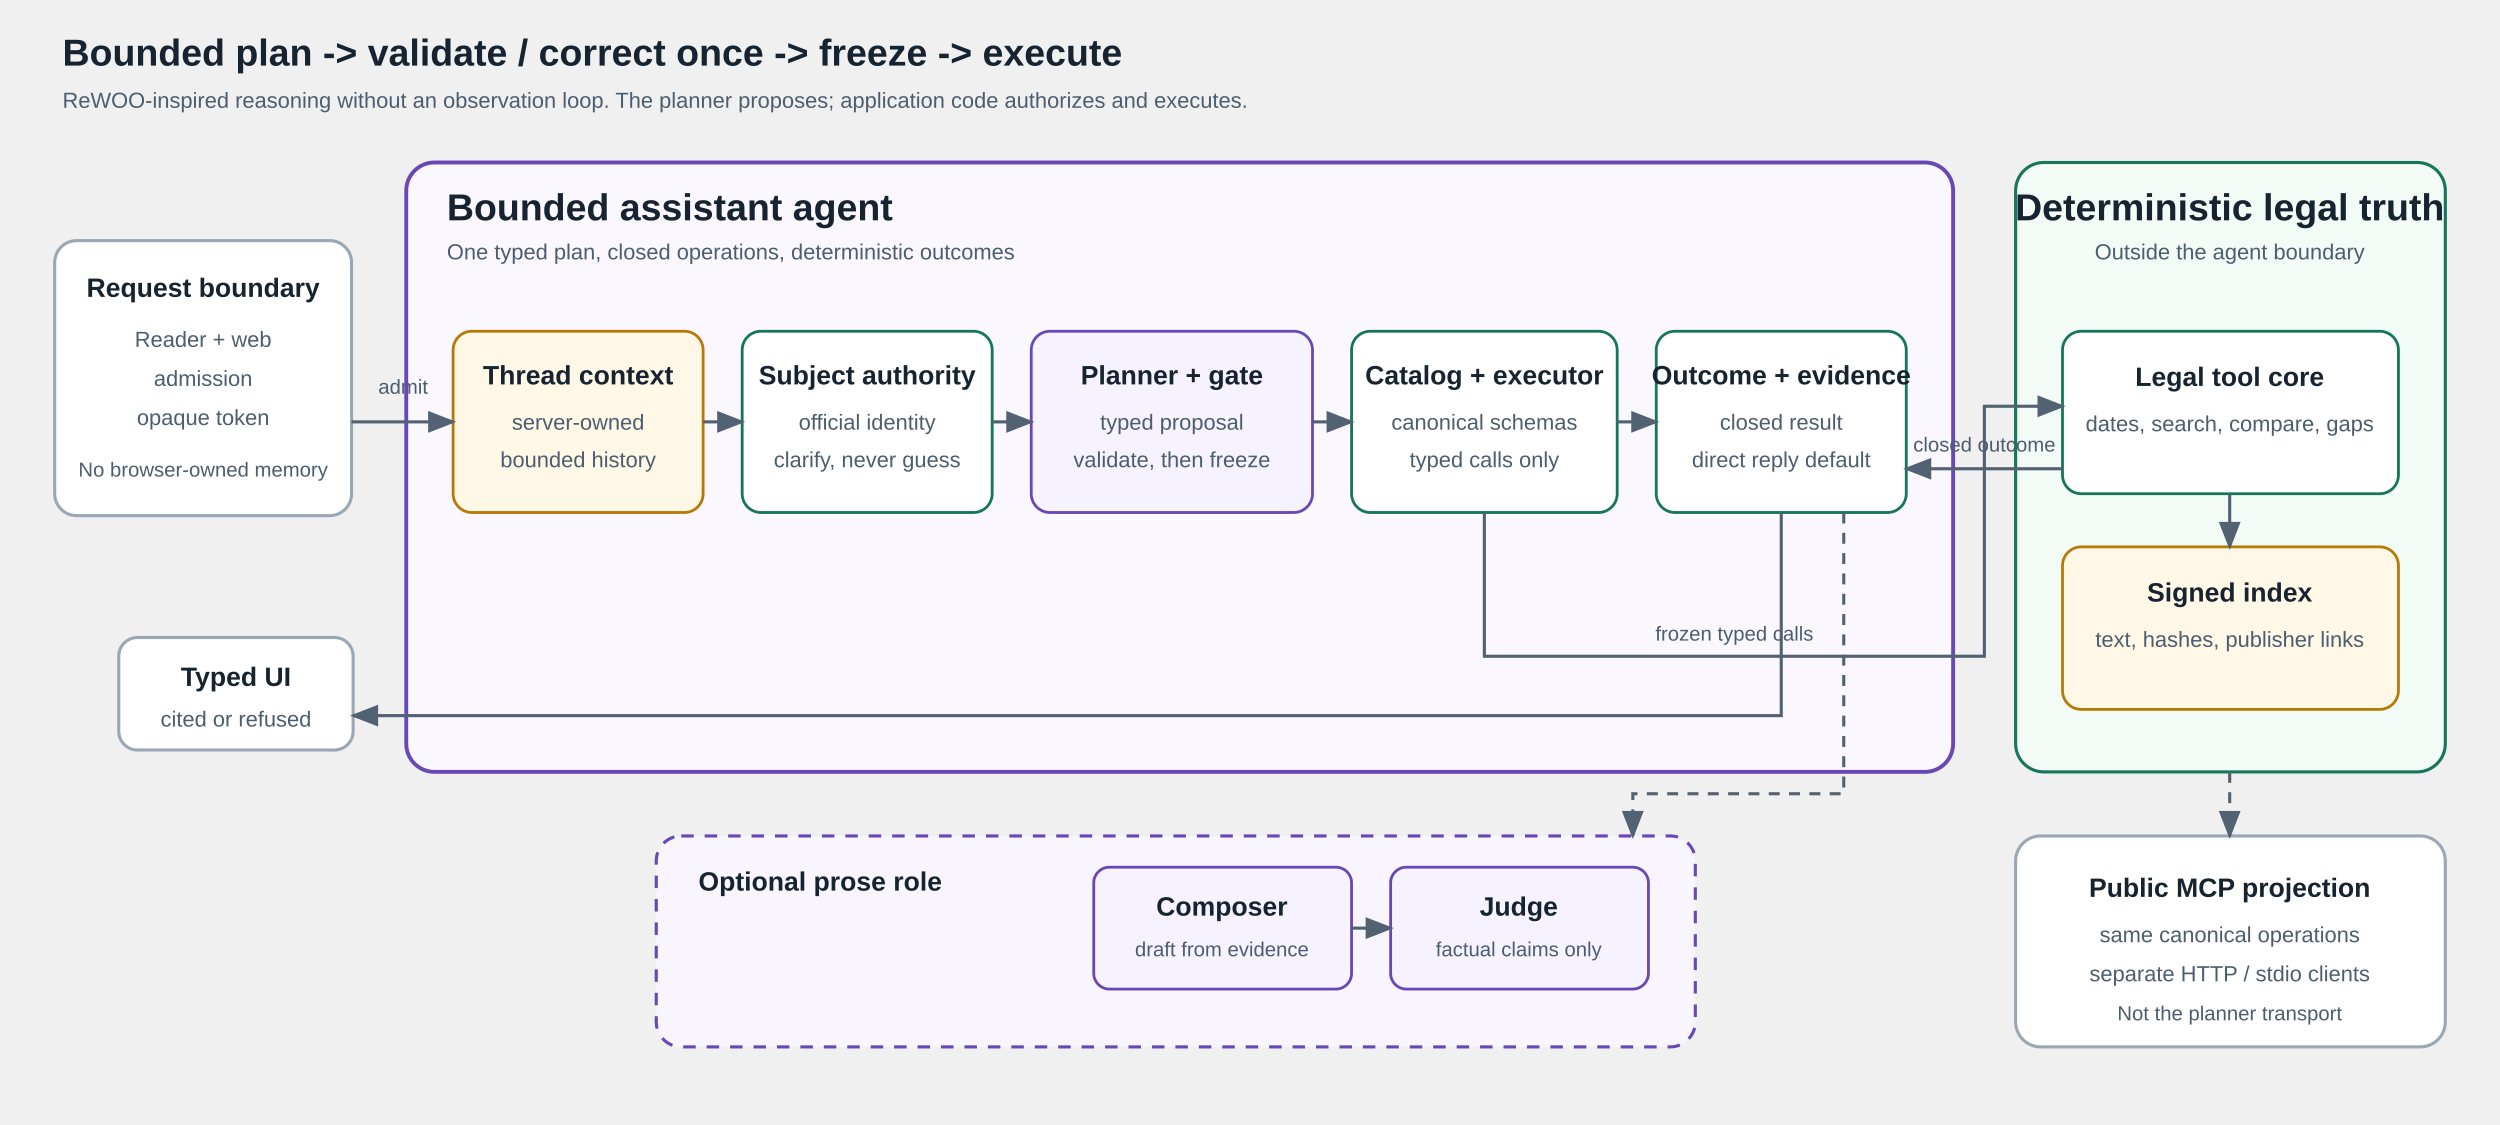
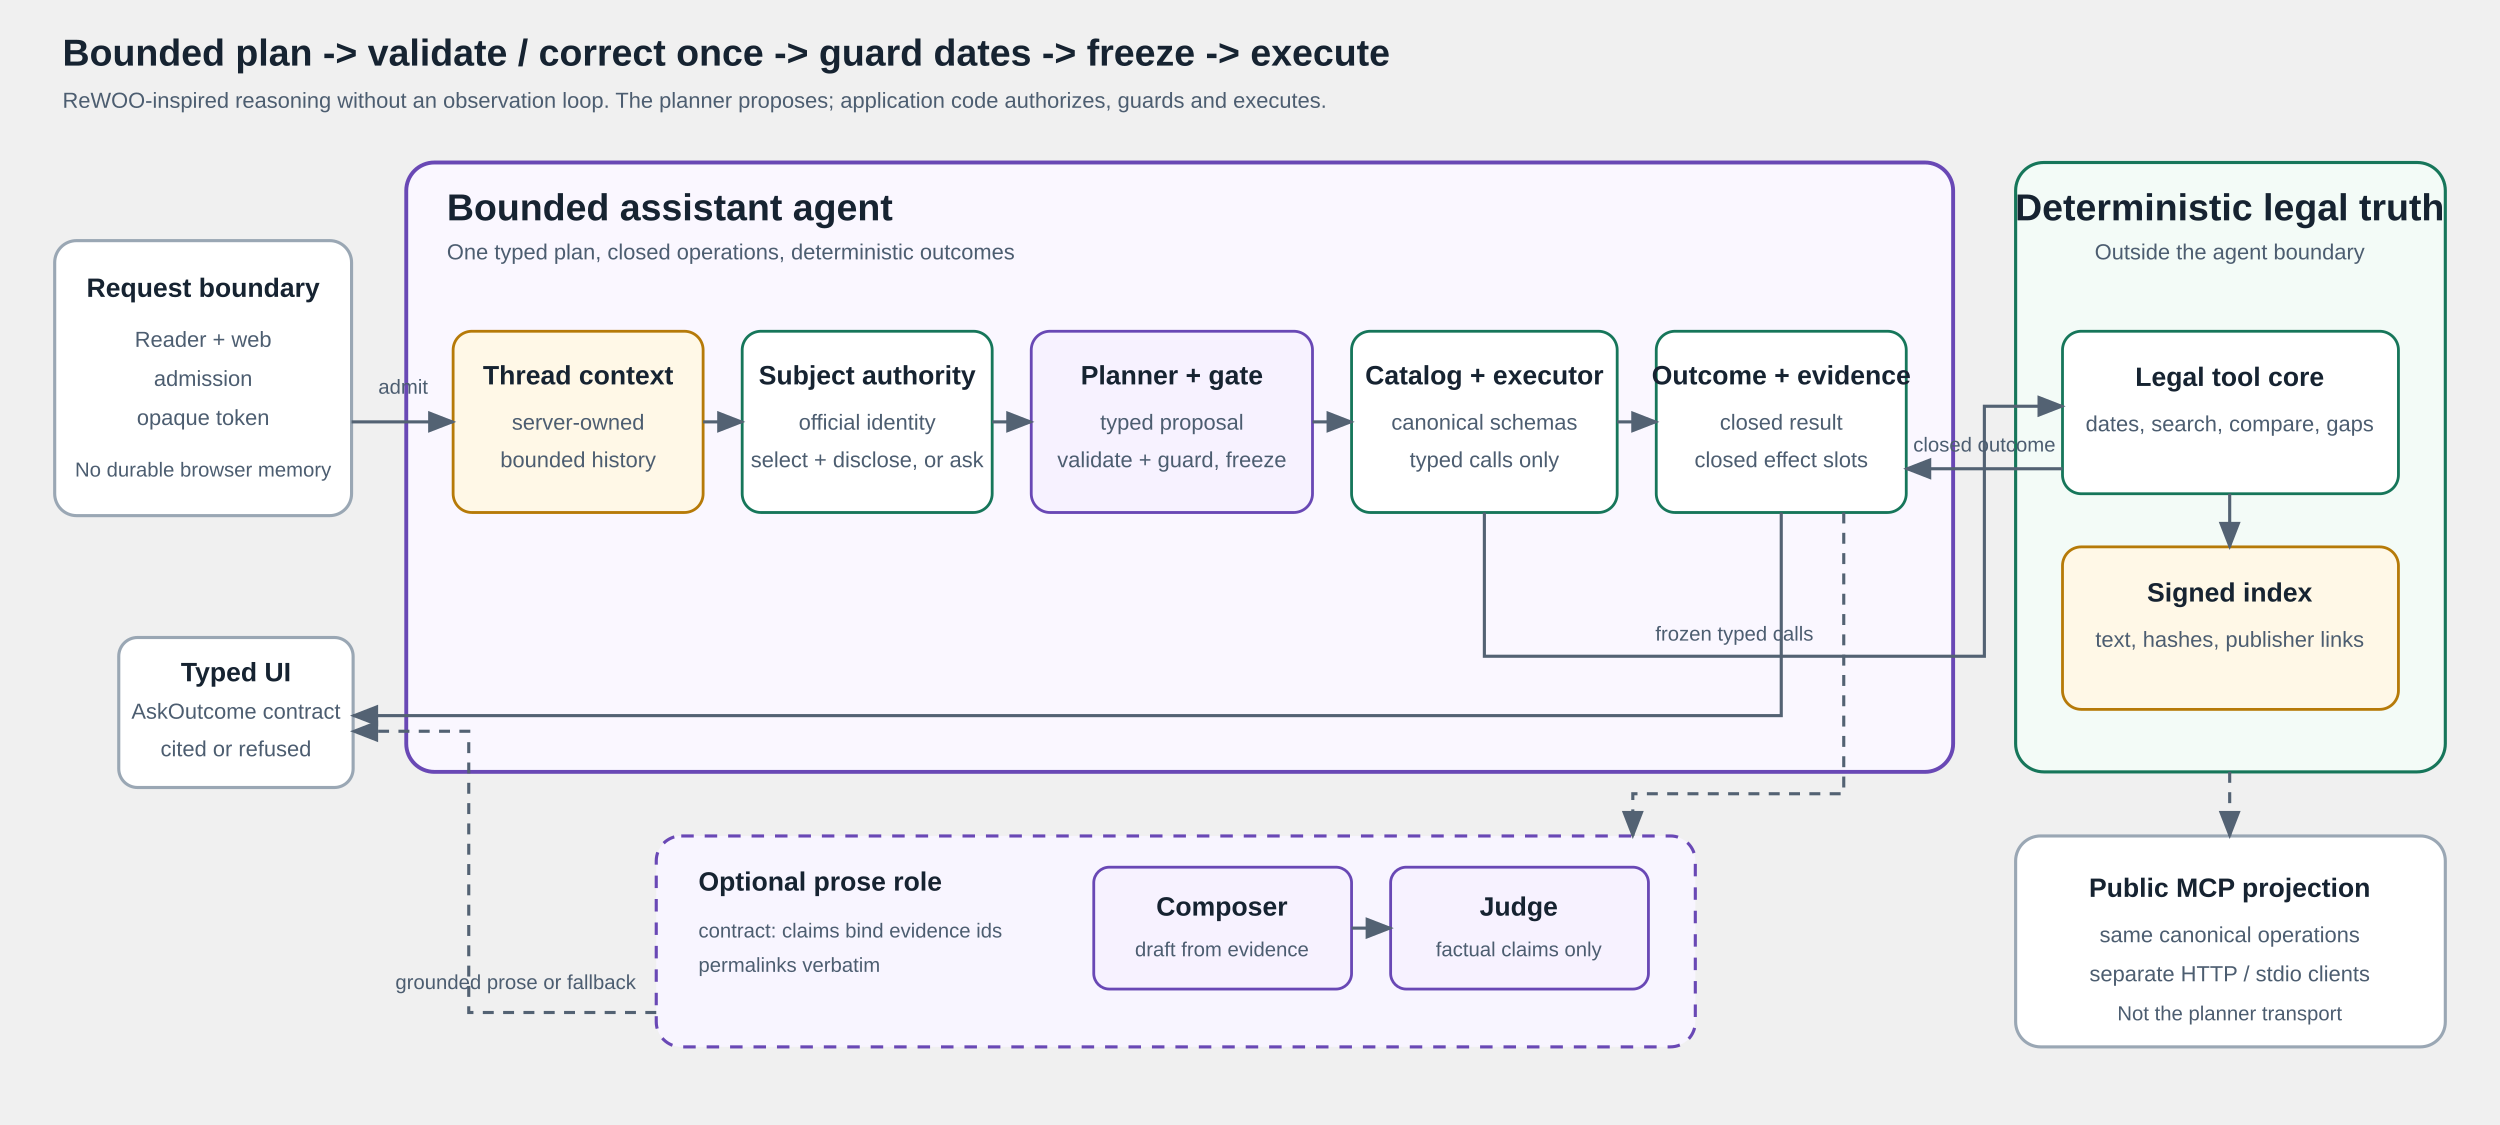
<svg xmlns="http://www.w3.org/2000/svg" viewBox="0 0 1600 720" role="img" aria-labelledby="title desc">
  <defs>
    <marker id="arrow" markerWidth="9" markerHeight="7" refX="8" refY="3.5" orient="auto">
      <path d="M0 0L9 3.5L0 7Z" fill="#536273" />
    </marker>
    <style>
      .title{font:700 24px 'IBM Plex Sans',Arial,sans-serif;fill:#162331}.label{font:700 17px 'IBM Plex Sans',Arial,sans-serif;fill:#162331}.copy{font:14px 'IBM Plex Sans',Arial,sans-serif;fill:#4c5d70}.small{font:13px 'IBM Plex Sans',Arial,sans-serif;fill:#4c5d70}.agent{fill:#faf7ff;stroke:#6948b5;stroke-width:2.5}.truth{fill:#f3fbf7;stroke:#16765a;stroke-width:2}.optional{fill:#f8f5ff;stroke:#6948b5;stroke-width:2;stroke-dasharray:8 7}.neutral{fill:#fff;stroke:#9aa7b4;stroke-width:2}.block{fill:#fff;stroke:#16765a;stroke-width:1.8}.model{fill:#f7f2ff;stroke:#6948b5;stroke-width:1.8}.artifact{fill:#fff8e7;stroke:#b67a08;stroke-width:1.8}.line{fill:none;stroke:#536273;stroke-width:2;marker-end:url(#arrow)}.dash{fill:none;stroke:#536273;stroke-width:2;stroke-dasharray:7 6;marker-end:url(#arrow)}
    </style>
  </defs>
-   <text x="40" y="42" class="title">Bounded plan -&gt; validate / correct once -&gt; freeze -&gt; execute</text>
-   <text x="40" y="69" class="copy">ReWOO-inspired reasoning without an observation loop. The planner proposes; application code authorizes and executes.</text>
+   <text x="40" y="42" class="title">Bounded plan -&gt; validate / correct once -&gt; guard dates -&gt; freeze -&gt; execute</text>
+   <text x="40" y="69" class="copy">ReWOO-inspired reasoning without an observation loop. The planner proposes; application code authorizes, guards and executes.</text>
  <rect x="35" y="154" width="190" height="176" rx="14" class="neutral" />
  <text x="130" y="190" text-anchor="middle" class="label">Request boundary</text>
  <text x="130" y="222" text-anchor="middle" class="copy">Reader + web</text>
  <text x="130" y="247" text-anchor="middle" class="copy">admission</text>
  <text x="130" y="272" text-anchor="middle" class="copy">opaque token</text>
-   <text x="130" y="305" text-anchor="middle" class="small">No browser-owned memory</text>
+   <text x="130" y="305" text-anchor="middle" class="small">No durable browser memory</text>
  <g id="bounded-assistant-agent">
    <rect x="260" y="104" width="990" height="390" rx="18" class="agent" />
    <text x="286" y="141" class="title">Bounded assistant agent</text>
    <text x="286" y="166" class="copy">One typed plan, closed operations, deterministic outcomes</text>
    <rect x="290" y="212" width="160" height="116" rx="12" class="artifact" />
    <text x="370" y="246" text-anchor="middle" class="label">Thread context</text>
    <text x="370" y="275" text-anchor="middle" class="copy">server-owned</text>
    <text x="370" y="299" text-anchor="middle" class="copy">bounded history</text>
    <rect x="475" y="212" width="160" height="116" rx="12" class="block" />
    <text x="555" y="246" text-anchor="middle" class="label">Subject authority</text>
    <text x="555" y="275" text-anchor="middle" class="copy">official identity</text>
-     <text x="555" y="299" text-anchor="middle" class="copy">clarify, never guess</text>
+     <text x="555" y="299" text-anchor="middle" class="copy">select + disclose, or ask</text>
    <rect x="660" y="212" width="180" height="116" rx="12" class="model" />
    <text x="750" y="246" text-anchor="middle" class="label">Planner + gate</text>
    <text x="750" y="275" text-anchor="middle" class="copy">typed proposal</text>
-     <text x="750" y="299" text-anchor="middle" class="copy">validate, then freeze</text>
+     <text x="750" y="299" text-anchor="middle" class="copy">validate + guard, freeze</text>
    <rect x="865" y="212" width="170" height="116" rx="12" class="block" />
    <text x="950" y="246" text-anchor="middle" class="label">Catalog + executor</text>
    <text x="950" y="275" text-anchor="middle" class="copy">canonical schemas</text>
    <text x="950" y="299" text-anchor="middle" class="copy">typed calls only</text>
    <rect x="1060" y="212" width="160" height="116" rx="12" class="block" />
    <text x="1140" y="246" text-anchor="middle" class="label">Outcome + evidence</text>
    <text x="1140" y="275" text-anchor="middle" class="copy">closed result</text>
-     <text x="1140" y="299" text-anchor="middle" class="copy">direct reply default</text>
+     <text x="1140" y="299" text-anchor="middle" class="copy">closed effect slots</text>
    <path d="M450 270H475" class="line" />
    <path d="M635 270H660" class="line" />
    <path d="M840 270H865" class="line" />
    <path d="M1035 270H1060" class="line" />
  </g>
  <path d="M225 270H290" class="line" />
  <text x="258" y="252" text-anchor="middle" class="small">admit</text>
  <g id="deterministic-legal-truth">
    <rect x="1290" y="104" width="275" height="390" rx="18" class="truth" />
    <text x="1427" y="141" text-anchor="middle" class="title">Deterministic legal truth</text>
    <text x="1427" y="166" text-anchor="middle" class="copy">Outside the agent boundary</text>
    <rect x="1320" y="212" width="215" height="104" rx="12" class="block" />
    <text x="1427" y="247" text-anchor="middle" class="label">Legal tool core</text>
    <text x="1427" y="276" text-anchor="middle" class="copy">dates, search, compare, gaps</text>
    <rect x="1320" y="350" width="215" height="104" rx="12" class="artifact" />
    <text x="1427" y="385" text-anchor="middle" class="label">Signed index</text>
    <text x="1427" y="414" text-anchor="middle" class="copy">text, hashes, publisher links</text>
    <path d="M1427 316V350" class="line" />
  </g>
  <path d="M950 328V420H1270V260H1320" class="line" />
  <text x="1110" y="410" text-anchor="middle" class="small">frozen typed calls</text>
  <path d="M1320 300H1220" class="line" />
  <text x="1270" y="289" text-anchor="middle" class="small">closed outcome</text>
-   <rect x="76" y="408" width="150" height="72" rx="12" class="neutral" />
-   <text x="151" y="439" text-anchor="middle" class="label">Typed UI</text>
-   <text x="151" y="465" text-anchor="middle" class="copy">cited or refused</text>
+   <rect x="76" y="408" width="150" height="96" rx="12" class="neutral" />
+   <text x="151" y="436" text-anchor="middle" class="label">Typed UI</text>
+   <text x="151" y="460" text-anchor="middle" class="copy">AskOutcome contract</text>
+   <text x="151" y="484" text-anchor="middle" class="copy">cited or refused</text>
  <path d="M1140 328V458H226" class="line" />
  <g id="optional-prose-role">
    <rect x="420" y="535" width="665" height="135" rx="16" class="optional" />
    <text x="447" y="570" class="label">Optional prose role</text>
+     <text x="447" y="600" class="small">contract: claims bind evidence ids</text>
+     <text x="447" y="622" class="small">permalinks verbatim</text>
    <rect x="700" y="555" width="165" height="78" rx="10" class="model" />
    <text x="782" y="586" text-anchor="middle" class="label">Composer</text>
    <text x="782" y="612" text-anchor="middle" class="small">draft from evidence</text>
    <rect x="890" y="555" width="165" height="78" rx="10" class="model" />
    <text x="972" y="586" text-anchor="middle" class="label">Judge</text>
    <text x="972" y="612" text-anchor="middle" class="small">factual claims only</text>
    <path d="M865 594H890" class="line" />
  </g>
  <path d="M1180 328V508H1045V535" class="dash" />
+   <path d="M420 648H300V468H226" class="dash" />
+   <text x="330" y="633" text-anchor="middle" class="small">grounded prose or fallback</text>
  <g id="public-mcp-projection">
    <rect x="1290" y="535" width="275" height="135" rx="16" class="neutral" />
    <text x="1427" y="574" text-anchor="middle" class="label">Public MCP projection</text>
    <text x="1427" y="603" text-anchor="middle" class="copy">same canonical operations</text>
    <text x="1427" y="628" text-anchor="middle" class="copy">separate HTTP / stdio clients</text>
    <text x="1427" y="653" text-anchor="middle" class="small">Not the planner transport</text>
  </g>
  <path d="M1427 494V535" class="dash" />
</svg>
